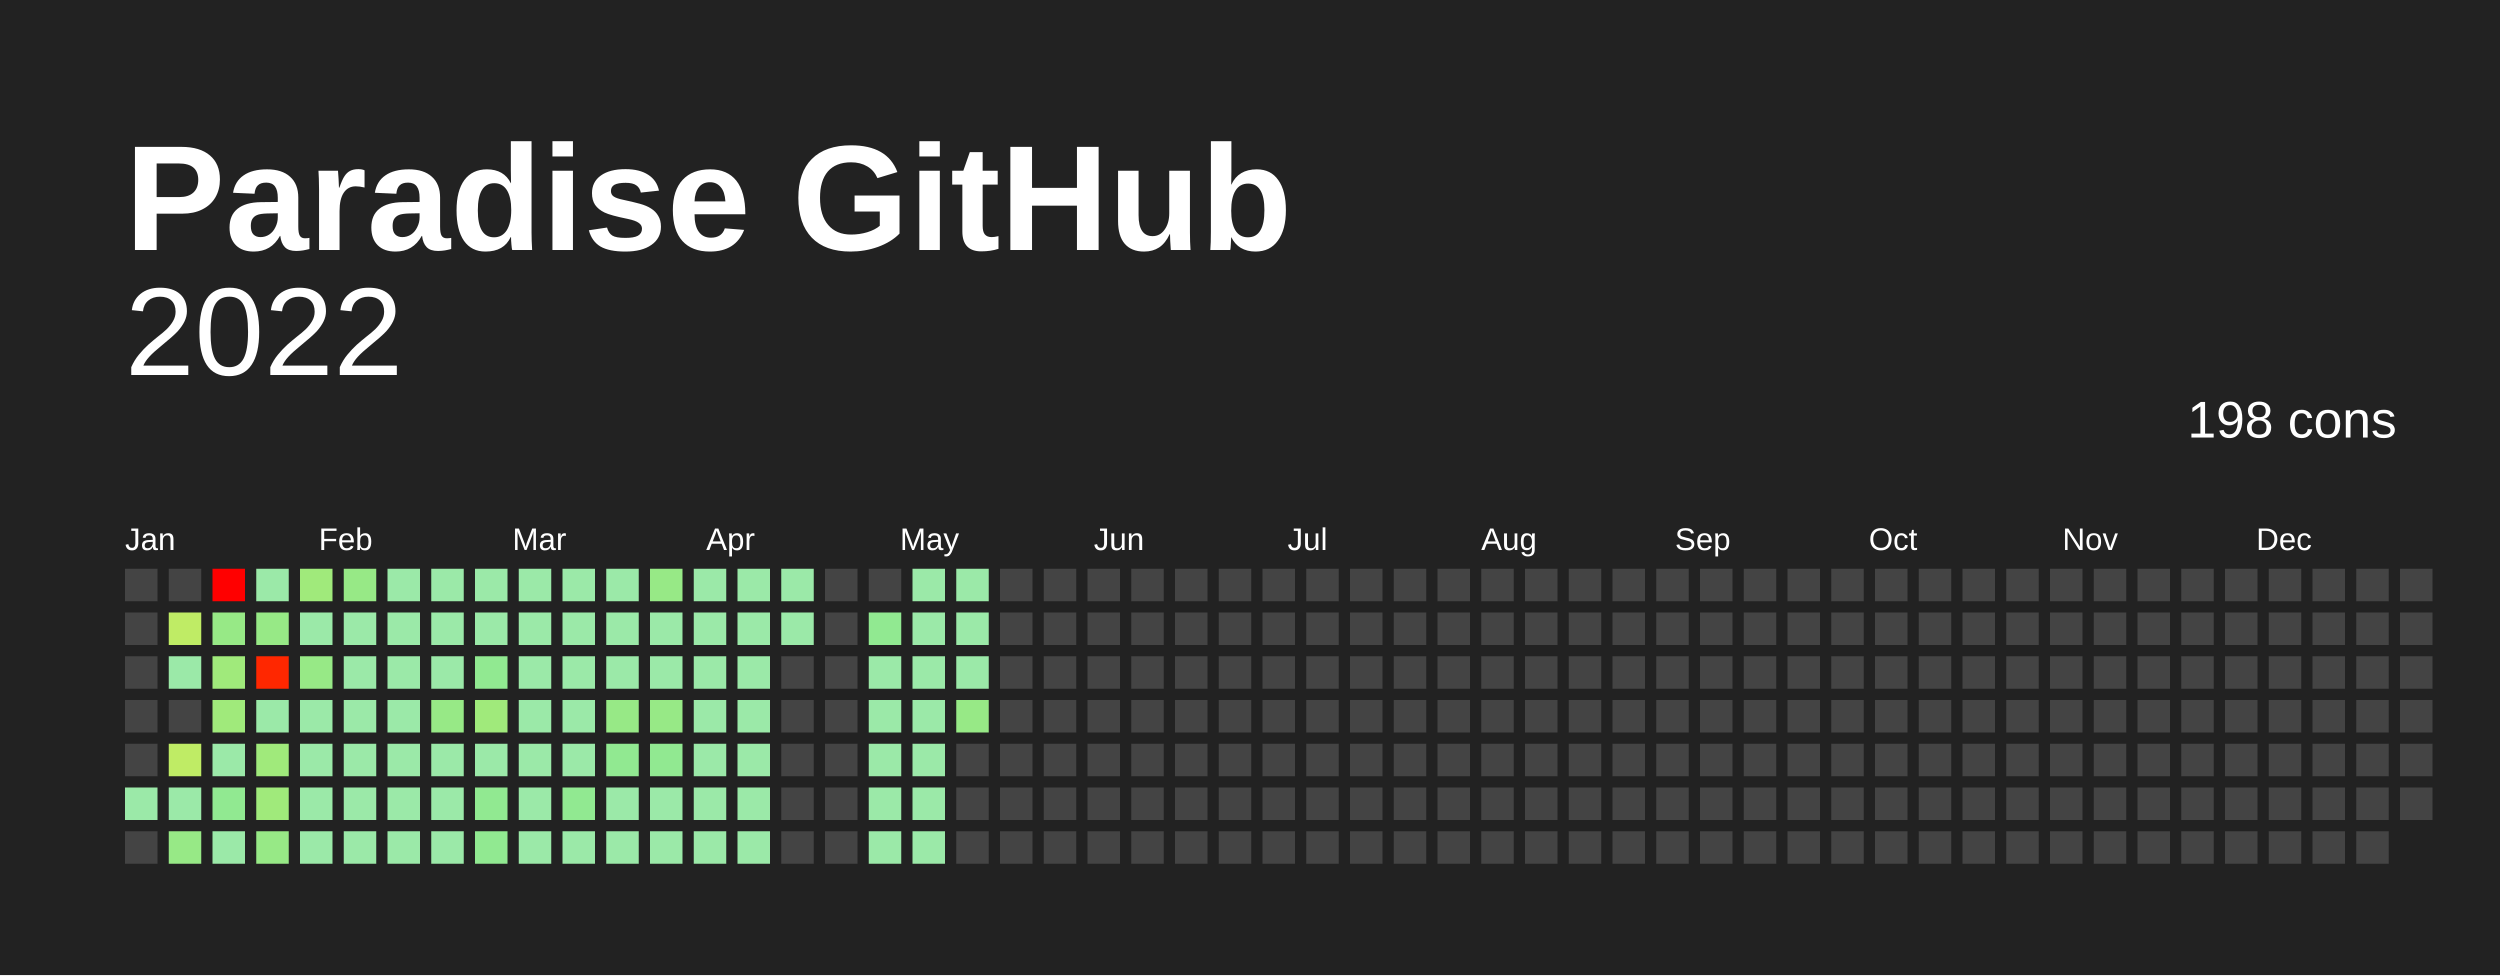
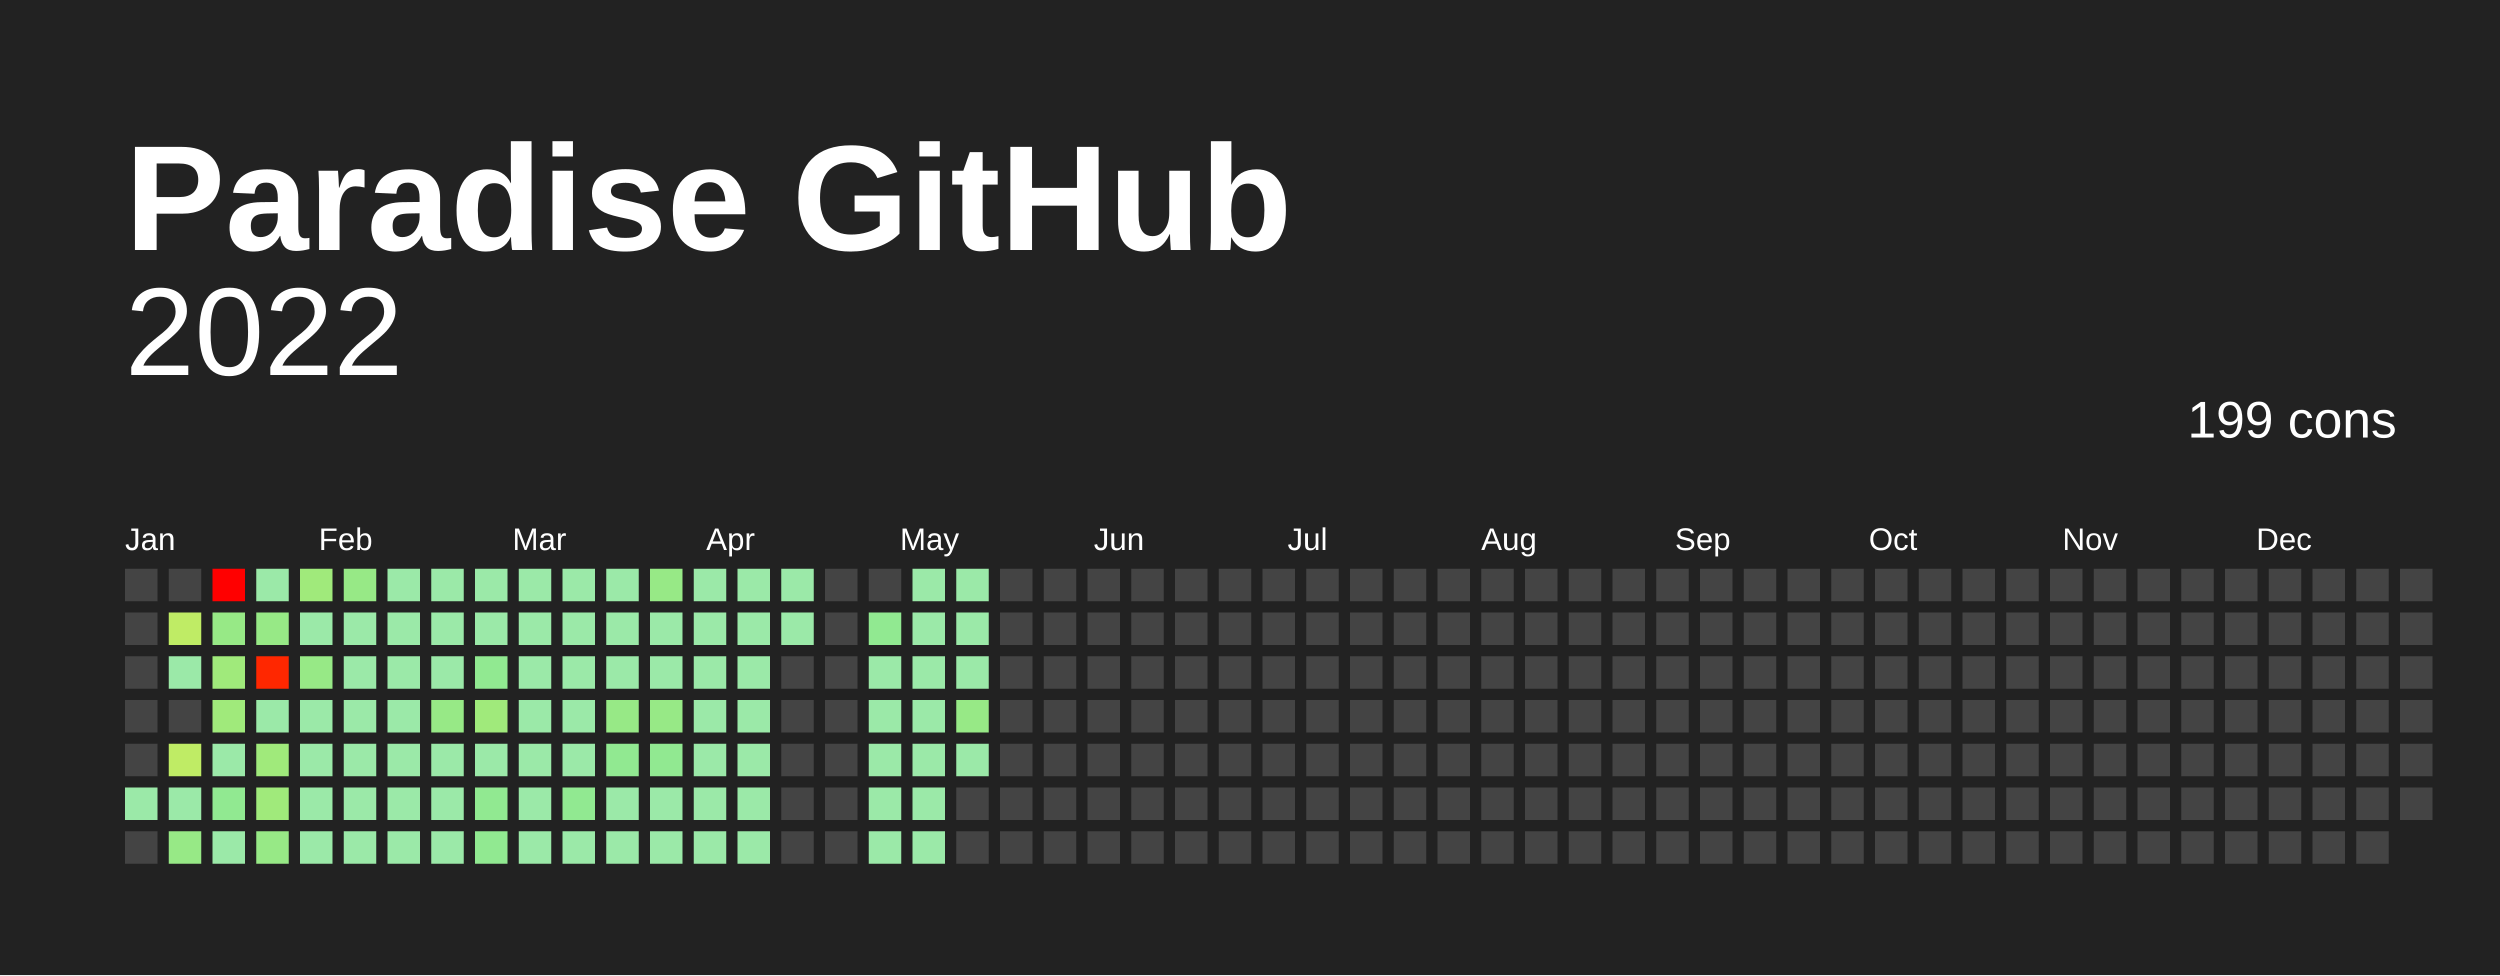
<svg xmlns="http://www.w3.org/2000/svg" baseProfile="full" height="78mm" version="1.1" viewBox="0,0,200,78" width="200mm">
  <defs />
  <rect fill="#222222" height="78" width="200" x="0" y="0" />
  <text fill="#FFFFFF" style="font-size:12px; font-family:Arial; font-weight:bold;" x="10" y="20">Paradise GitHub</text>
  <text alignment-baseline="hanging" fill="#FFFFFF" style="font-size:10.0px; font-family:Arial;" x="10" y="30">2022</text>
-   <text alignment-baseline="hanging" fill="#FFFFFF" style="font-size:4.125px; font-family:Arial;" x="175" y="35">198 cons</text>
+   <text alignment-baseline="hanging" fill="#FFFFFF" style="font-size:4.125px; font-family:Arial;" x="175" y="35">199 cons</text>
  <text fill="#FFFFFF" style="font-size:2.5px; font-family:Arial" x="10.0" y="44">Jan</text>
  <text fill="#FFFFFF" style="font-size:2.5px; font-family:Arial" x="25.5" y="44">Feb</text>
  <text fill="#FFFFFF" style="font-size:2.5px; font-family:Arial" x="41.0" y="44">Mar</text>
  <text fill="#FFFFFF" style="font-size:2.5px; font-family:Arial" x="56.5" y="44">Apr</text>
  <text fill="#FFFFFF" style="font-size:2.5px; font-family:Arial" x="72.0" y="44">May</text>
  <text fill="#FFFFFF" style="font-size:2.5px; font-family:Arial" x="87.5" y="44">Jun</text>
  <text fill="#FFFFFF" style="font-size:2.5px; font-family:Arial" x="103.0" y="44">Jul</text>
  <text fill="#FFFFFF" style="font-size:2.5px; font-family:Arial" x="118.5" y="44">Aug</text>
  <text fill="#FFFFFF" style="font-size:2.5px; font-family:Arial" x="134.0" y="44">Sep</text>
  <text fill="#FFFFFF" style="font-size:2.5px; font-family:Arial" x="149.5" y="44">Oct</text>
  <text fill="#FFFFFF" style="font-size:2.5px; font-family:Arial" x="165.0" y="44">Nov</text>
  <text fill="#FFFFFF" style="font-size:2.5px; font-family:Arial" x="180.5" y="44">Dec</text>
  <rect fill="#444444" height="2.6" width="2.6" x="10.0" y="45.5" />
  <rect fill="#444444" height="2.6" width="2.6" x="10.0" y="49.0" />
  <rect fill="#444444" height="2.6" width="2.6" x="10.0" y="52.5" />
  <rect fill="#444444" height="2.6" width="2.6" x="10.0" y="56.0" />
  <rect fill="#444444" height="2.6" width="2.6" x="10.0" y="59.5" />
  <rect fill="#9be9a8" height="2.6" width="2.6" x="10.0" y="63.0" />
  <rect fill="#444444" height="2.6" width="2.6" x="10.0" y="66.5" />
  <rect fill="#444444" height="2.6" width="2.6" x="13.5" y="45.5" />
  <rect fill="#bfec65" height="2.6" width="2.6" x="13.5" y="49.0" />
  <rect fill="#9be9a8" height="2.6" width="2.6" x="13.5" y="52.5" />
  <rect fill="#444444" height="2.6" width="2.6" x="13.5" y="56.0" />
  <rect fill="#bfec65" height="2.6" width="2.6" x="13.5" y="59.5" />
  <rect fill="#9be9a8" height="2.6" width="2.6" x="13.5" y="63.0" />
  <rect fill="#97e986" height="2.6" width="2.6" x="13.5" y="66.5" />
  <rect fill="red" height="2.6" width="2.6" x="17.0" y="45.5" />
  <rect fill="#97e986" height="2.6" width="2.6" x="17.0" y="49.0" />
  <rect fill="#a0ea7b" height="2.6" width="2.6" x="17.0" y="52.5" />
  <rect fill="#a0ea7b" height="2.6" width="2.6" x="17.0" y="56.0" />
  <rect fill="#9be9a8" height="2.6" width="2.6" x="17.0" y="59.5" />
  <rect fill="#91e991" height="2.6" width="2.6" x="17.0" y="63.0" />
  <rect fill="#9be9a8" height="2.6" width="2.6" x="17.0" y="66.5" />
  <rect fill="#9be9a8" height="2.6" width="2.6" x="20.5" y="45.5" />
  <rect fill="#97e986" height="2.6" width="2.6" x="20.5" y="49.0" />
  <rect fill="#ff2700" height="2.6" width="2.6" x="20.5" y="52.5" />
  <rect fill="#9be9a8" height="2.6" width="2.6" x="20.5" y="56.0" />
  <rect fill="#a0ea7b" height="2.6" width="2.6" x="20.5" y="59.5" />
  <rect fill="#a0ea7b" height="2.6" width="2.6" x="20.5" y="63.0" />
  <rect fill="#97e986" height="2.6" width="2.6" x="20.5" y="66.5" />
  <rect fill="#a0ea7b" height="2.6" width="2.6" x="24.0" y="45.5" />
  <rect fill="#9be9a8" height="2.6" width="2.6" x="24.0" y="49.0" />
  <rect fill="#97e986" height="2.6" width="2.6" x="24.0" y="52.5" />
  <rect fill="#9be9a8" height="2.6" width="2.6" x="24.0" y="56.0" />
  <rect fill="#9be9a8" height="2.6" width="2.6" x="24.0" y="59.5" />
  <rect fill="#9be9a8" height="2.6" width="2.6" x="24.0" y="63.0" />
  <rect fill="#9be9a8" height="2.6" width="2.6" x="24.0" y="66.5" />
  <rect fill="#97e986" height="2.6" width="2.6" x="27.5" y="45.5" />
  <rect fill="#9be9a8" height="2.6" width="2.6" x="27.5" y="49.0" />
  <rect fill="#9be9a8" height="2.6" width="2.6" x="27.5" y="52.5" />
  <rect fill="#9be9a8" height="2.6" width="2.6" x="27.5" y="56.0" />
  <rect fill="#9be9a8" height="2.6" width="2.6" x="27.5" y="59.5" />
  <rect fill="#9be9a8" height="2.6" width="2.6" x="27.5" y="63.0" />
  <rect fill="#9be9a8" height="2.6" width="2.6" x="27.5" y="66.5" />
  <rect fill="#9be9a8" height="2.6" width="2.6" x="31.0" y="45.5" />
  <rect fill="#9be9a8" height="2.6" width="2.6" x="31.0" y="49.0" />
  <rect fill="#9be9a8" height="2.6" width="2.6" x="31.0" y="52.5" />
  <rect fill="#9be9a8" height="2.6" width="2.6" x="31.0" y="56.0" />
  <rect fill="#9be9a8" height="2.6" width="2.6" x="31.0" y="59.5" />
  <rect fill="#9be9a8" height="2.6" width="2.6" x="31.0" y="63.0" />
  <rect fill="#9be9a8" height="2.6" width="2.6" x="31.0" y="66.5" />
  <rect fill="#9be9a8" height="2.6" width="2.6" x="34.5" y="45.5" />
  <rect fill="#9be9a8" height="2.6" width="2.6" x="34.5" y="49.0" />
  <rect fill="#9be9a8" height="2.6" width="2.6" x="34.5" y="52.5" />
  <rect fill="#97e986" height="2.6" width="2.6" x="34.5" y="56.0" />
  <rect fill="#9be9a8" height="2.6" width="2.6" x="34.5" y="59.5" />
  <rect fill="#9be9a8" height="2.6" width="2.6" x="34.5" y="63.0" />
  <rect fill="#9be9a8" height="2.6" width="2.6" x="34.5" y="66.5" />
  <rect fill="#9be9a8" height="2.6" width="2.6" x="38.0" y="45.5" />
  <rect fill="#9be9a8" height="2.6" width="2.6" x="38.0" y="49.0" />
  <rect fill="#91e991" height="2.6" width="2.6" x="38.0" y="52.5" />
  <rect fill="#a0ea7b" height="2.6" width="2.6" x="38.0" y="56.0" />
  <rect fill="#9be9a8" height="2.6" width="2.6" x="38.0" y="59.5" />
  <rect fill="#91e991" height="2.6" width="2.6" x="38.0" y="63.0" />
  <rect fill="#91e991" height="2.6" width="2.6" x="38.0" y="66.5" />
  <rect fill="#9be9a8" height="2.6" width="2.6" x="41.5" y="45.5" />
  <rect fill="#9be9a8" height="2.6" width="2.6" x="41.5" y="49.0" />
  <rect fill="#9be9a8" height="2.6" width="2.6" x="41.5" y="52.5" />
  <rect fill="#9be9a8" height="2.6" width="2.6" x="41.5" y="56.0" />
  <rect fill="#9be9a8" height="2.6" width="2.6" x="41.5" y="59.5" />
  <rect fill="#9be9a8" height="2.6" width="2.6" x="41.5" y="63.0" />
  <rect fill="#9be9a8" height="2.6" width="2.6" x="41.5" y="66.5" />
  <rect fill="#9be9a8" height="2.6" width="2.6" x="45.0" y="45.5" />
  <rect fill="#9be9a8" height="2.6" width="2.6" x="45.0" y="49.0" />
  <rect fill="#9be9a8" height="2.6" width="2.6" x="45.0" y="52.5" />
  <rect fill="#9be9a8" height="2.6" width="2.6" x="45.0" y="56.0" />
  <rect fill="#9be9a8" height="2.6" width="2.6" x="45.0" y="59.5" />
  <rect fill="#91e991" height="2.6" width="2.6" x="45.0" y="63.0" />
  <rect fill="#9be9a8" height="2.6" width="2.6" x="45.0" y="66.5" />
  <rect fill="#9be9a8" height="2.6" width="2.6" x="48.5" y="45.5" />
  <rect fill="#9be9a8" height="2.6" width="2.6" x="48.5" y="49.0" />
  <rect fill="#9be9a8" height="2.6" width="2.6" x="48.5" y="52.5" />
  <rect fill="#97e986" height="2.6" width="2.6" x="48.5" y="56.0" />
  <rect fill="#91e991" height="2.6" width="2.6" x="48.5" y="59.5" />
  <rect fill="#9be9a8" height="2.6" width="2.6" x="48.5" y="63.0" />
  <rect fill="#9be9a8" height="2.6" width="2.6" x="48.5" y="66.5" />
  <rect fill="#97e986" height="2.6" width="2.6" x="52.0" y="45.5" />
  <rect fill="#9be9a8" height="2.6" width="2.6" x="52.0" y="49.0" />
  <rect fill="#9be9a8" height="2.6" width="2.6" x="52.0" y="52.5" />
  <rect fill="#97e986" height="2.6" width="2.6" x="52.0" y="56.0" />
  <rect fill="#91e991" height="2.6" width="2.6" x="52.0" y="59.5" />
  <rect fill="#9be9a8" height="2.6" width="2.6" x="52.0" y="63.0" />
  <rect fill="#9be9a8" height="2.6" width="2.6" x="52.0" y="66.5" />
  <rect fill="#9be9a8" height="2.6" width="2.6" x="55.5" y="45.5" />
  <rect fill="#9be9a8" height="2.6" width="2.6" x="55.5" y="49.0" />
  <rect fill="#9be9a8" height="2.6" width="2.6" x="55.5" y="52.5" />
  <rect fill="#9be9a8" height="2.6" width="2.6" x="55.5" y="56.0" />
  <rect fill="#9be9a8" height="2.6" width="2.6" x="55.5" y="59.5" />
  <rect fill="#9be9a8" height="2.6" width="2.6" x="55.5" y="63.0" />
  <rect fill="#9be9a8" height="2.6" width="2.6" x="55.5" y="66.5" />
  <rect fill="#9be9a8" height="2.6" width="2.6" x="59.0" y="45.5" />
  <rect fill="#9be9a8" height="2.6" width="2.6" x="59.0" y="49.0" />
  <rect fill="#9be9a8" height="2.6" width="2.6" x="59.0" y="52.5" />
  <rect fill="#9be9a8" height="2.6" width="2.6" x="59.0" y="56.0" />
  <rect fill="#9be9a8" height="2.6" width="2.6" x="59.0" y="59.5" />
  <rect fill="#9be9a8" height="2.6" width="2.6" x="59.0" y="63.0" />
  <rect fill="#9be9a8" height="2.6" width="2.6" x="59.0" y="66.5" />
  <rect fill="#9be9a8" height="2.6" width="2.6" x="62.5" y="45.5" />
  <rect fill="#9be9a8" height="2.6" width="2.6" x="62.5" y="49.0" />
  <rect fill="#444444" height="2.6" width="2.6" x="62.5" y="52.5" />
  <rect fill="#444444" height="2.6" width="2.6" x="62.5" y="56.0" />
  <rect fill="#444444" height="2.6" width="2.6" x="62.5" y="59.5" />
  <rect fill="#444444" height="2.6" width="2.6" x="62.5" y="63.0" />
  <rect fill="#444444" height="2.6" width="2.6" x="62.5" y="66.5" />
  <rect fill="#444444" height="2.6" width="2.6" x="66.0" y="45.5" />
  <rect fill="#444444" height="2.6" width="2.6" x="66.0" y="49.0" />
  <rect fill="#444444" height="2.6" width="2.6" x="66.0" y="52.5" />
  <rect fill="#444444" height="2.6" width="2.6" x="66.0" y="56.0" />
  <rect fill="#444444" height="2.6" width="2.6" x="66.0" y="59.5" />
  <rect fill="#444444" height="2.6" width="2.6" x="66.0" y="63.0" />
  <rect fill="#444444" height="2.6" width="2.6" x="66.0" y="66.5" />
  <rect fill="#444444" height="2.6" width="2.6" x="69.5" y="45.5" />
  <rect fill="#91e991" height="2.6" width="2.6" x="69.5" y="49.0" />
  <rect fill="#9be9a8" height="2.6" width="2.6" x="69.5" y="52.5" />
  <rect fill="#9be9a8" height="2.6" width="2.6" x="69.5" y="56.0" />
  <rect fill="#9be9a8" height="2.6" width="2.6" x="69.5" y="59.5" />
  <rect fill="#9be9a8" height="2.6" width="2.6" x="69.5" y="63.0" />
  <rect fill="#9be9a8" height="2.6" width="2.6" x="69.5" y="66.5" />
  <rect fill="#9be9a8" height="2.6" width="2.6" x="73.0" y="45.5" />
  <rect fill="#9be9a8" height="2.6" width="2.6" x="73.0" y="49.0" />
  <rect fill="#9be9a8" height="2.6" width="2.6" x="73.0" y="52.5" />
  <rect fill="#9be9a8" height="2.6" width="2.6" x="73.0" y="56.0" />
  <rect fill="#9be9a8" height="2.6" width="2.6" x="73.0" y="59.5" />
  <rect fill="#9be9a8" height="2.6" width="2.6" x="73.0" y="63.0" />
  <rect fill="#9be9a8" height="2.6" width="2.6" x="73.0" y="66.5" />
  <rect fill="#9be9a8" height="2.6" width="2.6" x="76.5" y="45.5" />
  <rect fill="#9be9a8" height="2.6" width="2.6" x="76.5" y="49.0" />
  <rect fill="#9be9a8" height="2.6" width="2.6" x="76.5" y="52.5" />
  <rect fill="#97e986" height="2.6" width="2.6" x="76.5" y="56.0" />
-   <rect fill="#444444" height="2.6" width="2.6" x="76.5" y="59.5" />
+   <rect fill="#9be9a8" height="2.6" width="2.6" x="76.5" y="59.5" />
  <rect fill="#444444" height="2.6" width="2.6" x="76.5" y="63.0" />
  <rect fill="#444444" height="2.6" width="2.6" x="76.5" y="66.5" />
  <rect fill="#444444" height="2.6" width="2.6" x="80.0" y="45.5" />
  <rect fill="#444444" height="2.6" width="2.6" x="80.0" y="49.0" />
  <rect fill="#444444" height="2.6" width="2.6" x="80.0" y="52.5" />
  <rect fill="#444444" height="2.6" width="2.6" x="80.0" y="56.0" />
  <rect fill="#444444" height="2.6" width="2.6" x="80.0" y="59.5" />
  <rect fill="#444444" height="2.6" width="2.6" x="80.0" y="63.0" />
  <rect fill="#444444" height="2.6" width="2.6" x="80.0" y="66.5" />
  <rect fill="#444444" height="2.6" width="2.6" x="83.5" y="45.5" />
  <rect fill="#444444" height="2.6" width="2.6" x="83.5" y="49.0" />
  <rect fill="#444444" height="2.6" width="2.6" x="83.5" y="52.5" />
  <rect fill="#444444" height="2.6" width="2.6" x="83.5" y="56.0" />
  <rect fill="#444444" height="2.6" width="2.6" x="83.5" y="59.5" />
  <rect fill="#444444" height="2.6" width="2.6" x="83.5" y="63.0" />
  <rect fill="#444444" height="2.6" width="2.6" x="83.5" y="66.5" />
  <rect fill="#444444" height="2.6" width="2.6" x="87.0" y="45.5" />
  <rect fill="#444444" height="2.6" width="2.6" x="87.0" y="49.0" />
  <rect fill="#444444" height="2.6" width="2.6" x="87.0" y="52.5" />
  <rect fill="#444444" height="2.6" width="2.6" x="87.0" y="56.0" />
  <rect fill="#444444" height="2.6" width="2.6" x="87.0" y="59.5" />
  <rect fill="#444444" height="2.6" width="2.6" x="87.0" y="63.0" />
  <rect fill="#444444" height="2.6" width="2.6" x="87.0" y="66.5" />
  <rect fill="#444444" height="2.6" width="2.6" x="90.5" y="45.5" />
  <rect fill="#444444" height="2.6" width="2.6" x="90.5" y="49.0" />
  <rect fill="#444444" height="2.6" width="2.6" x="90.5" y="52.5" />
  <rect fill="#444444" height="2.6" width="2.6" x="90.5" y="56.0" />
  <rect fill="#444444" height="2.6" width="2.6" x="90.5" y="59.5" />
  <rect fill="#444444" height="2.6" width="2.6" x="90.5" y="63.0" />
  <rect fill="#444444" height="2.6" width="2.6" x="90.5" y="66.5" />
  <rect fill="#444444" height="2.6" width="2.6" x="94.0" y="45.5" />
  <rect fill="#444444" height="2.6" width="2.6" x="94.0" y="49.0" />
  <rect fill="#444444" height="2.6" width="2.6" x="94.0" y="52.5" />
  <rect fill="#444444" height="2.6" width="2.6" x="94.0" y="56.0" />
  <rect fill="#444444" height="2.6" width="2.6" x="94.0" y="59.5" />
  <rect fill="#444444" height="2.6" width="2.6" x="94.0" y="63.0" />
  <rect fill="#444444" height="2.6" width="2.6" x="94.0" y="66.5" />
  <rect fill="#444444" height="2.6" width="2.6" x="97.5" y="45.5" />
  <rect fill="#444444" height="2.6" width="2.6" x="97.5" y="49.0" />
  <rect fill="#444444" height="2.6" width="2.6" x="97.5" y="52.5" />
  <rect fill="#444444" height="2.6" width="2.6" x="97.5" y="56.0" />
  <rect fill="#444444" height="2.6" width="2.6" x="97.5" y="59.5" />
  <rect fill="#444444" height="2.6" width="2.6" x="97.5" y="63.0" />
  <rect fill="#444444" height="2.6" width="2.6" x="97.5" y="66.5" />
  <rect fill="#444444" height="2.6" width="2.6" x="101.0" y="45.5" />
  <rect fill="#444444" height="2.6" width="2.6" x="101.0" y="49.0" />
  <rect fill="#444444" height="2.6" width="2.6" x="101.0" y="52.5" />
  <rect fill="#444444" height="2.6" width="2.6" x="101.0" y="56.0" />
  <rect fill="#444444" height="2.6" width="2.6" x="101.0" y="59.5" />
  <rect fill="#444444" height="2.6" width="2.6" x="101.0" y="63.0" />
  <rect fill="#444444" height="2.6" width="2.6" x="101.0" y="66.5" />
  <rect fill="#444444" height="2.6" width="2.6" x="104.5" y="45.5" />
  <rect fill="#444444" height="2.6" width="2.6" x="104.5" y="49.0" />
  <rect fill="#444444" height="2.6" width="2.6" x="104.5" y="52.5" />
  <rect fill="#444444" height="2.6" width="2.6" x="104.5" y="56.0" />
  <rect fill="#444444" height="2.6" width="2.6" x="104.5" y="59.5" />
  <rect fill="#444444" height="2.6" width="2.6" x="104.5" y="63.0" />
  <rect fill="#444444" height="2.6" width="2.6" x="104.5" y="66.5" />
  <rect fill="#444444" height="2.6" width="2.6" x="108.0" y="45.5" />
  <rect fill="#444444" height="2.6" width="2.6" x="108.0" y="49.0" />
  <rect fill="#444444" height="2.6" width="2.6" x="108.0" y="52.5" />
  <rect fill="#444444" height="2.6" width="2.6" x="108.0" y="56.0" />
  <rect fill="#444444" height="2.6" width="2.6" x="108.0" y="59.5" />
  <rect fill="#444444" height="2.6" width="2.6" x="108.0" y="63.0" />
  <rect fill="#444444" height="2.6" width="2.6" x="108.0" y="66.5" />
  <rect fill="#444444" height="2.6" width="2.6" x="111.5" y="45.5" />
  <rect fill="#444444" height="2.6" width="2.6" x="111.5" y="49.0" />
  <rect fill="#444444" height="2.6" width="2.6" x="111.5" y="52.5" />
  <rect fill="#444444" height="2.6" width="2.6" x="111.5" y="56.0" />
  <rect fill="#444444" height="2.6" width="2.6" x="111.5" y="59.5" />
  <rect fill="#444444" height="2.6" width="2.6" x="111.5" y="63.0" />
  <rect fill="#444444" height="2.6" width="2.6" x="111.5" y="66.5" />
  <rect fill="#444444" height="2.6" width="2.6" x="115.0" y="45.5" />
  <rect fill="#444444" height="2.6" width="2.6" x="115.0" y="49.0" />
  <rect fill="#444444" height="2.6" width="2.6" x="115.0" y="52.5" />
  <rect fill="#444444" height="2.6" width="2.6" x="115.0" y="56.0" />
  <rect fill="#444444" height="2.6" width="2.6" x="115.0" y="59.5" />
  <rect fill="#444444" height="2.6" width="2.6" x="115.0" y="63.0" />
  <rect fill="#444444" height="2.6" width="2.6" x="115.0" y="66.5" />
  <rect fill="#444444" height="2.6" width="2.6" x="118.5" y="45.5" />
  <rect fill="#444444" height="2.6" width="2.6" x="118.5" y="49.0" />
  <rect fill="#444444" height="2.6" width="2.6" x="118.5" y="52.5" />
  <rect fill="#444444" height="2.6" width="2.6" x="118.5" y="56.0" />
  <rect fill="#444444" height="2.6" width="2.6" x="118.5" y="59.5" />
  <rect fill="#444444" height="2.6" width="2.6" x="118.5" y="63.0" />
  <rect fill="#444444" height="2.6" width="2.6" x="118.5" y="66.5" />
  <rect fill="#444444" height="2.6" width="2.6" x="122.0" y="45.5" />
  <rect fill="#444444" height="2.6" width="2.6" x="122.0" y="49.0" />
  <rect fill="#444444" height="2.6" width="2.6" x="122.0" y="52.5" />
  <rect fill="#444444" height="2.6" width="2.6" x="122.0" y="56.0" />
  <rect fill="#444444" height="2.6" width="2.6" x="122.0" y="59.5" />
  <rect fill="#444444" height="2.6" width="2.6" x="122.0" y="63.0" />
  <rect fill="#444444" height="2.6" width="2.6" x="122.0" y="66.5" />
  <rect fill="#444444" height="2.6" width="2.6" x="125.5" y="45.5" />
  <rect fill="#444444" height="2.6" width="2.6" x="125.5" y="49.0" />
  <rect fill="#444444" height="2.6" width="2.6" x="125.5" y="52.5" />
  <rect fill="#444444" height="2.6" width="2.6" x="125.5" y="56.0" />
  <rect fill="#444444" height="2.6" width="2.6" x="125.5" y="59.5" />
  <rect fill="#444444" height="2.6" width="2.6" x="125.5" y="63.0" />
  <rect fill="#444444" height="2.6" width="2.6" x="125.5" y="66.5" />
  <rect fill="#444444" height="2.6" width="2.6" x="129.0" y="45.5" />
  <rect fill="#444444" height="2.6" width="2.6" x="129.0" y="49.0" />
  <rect fill="#444444" height="2.6" width="2.6" x="129.0" y="52.5" />
  <rect fill="#444444" height="2.6" width="2.6" x="129.0" y="56.0" />
  <rect fill="#444444" height="2.6" width="2.6" x="129.0" y="59.5" />
  <rect fill="#444444" height="2.6" width="2.6" x="129.0" y="63.0" />
  <rect fill="#444444" height="2.6" width="2.6" x="129.0" y="66.5" />
  <rect fill="#444444" height="2.6" width="2.6" x="132.5" y="45.5" />
  <rect fill="#444444" height="2.6" width="2.6" x="132.5" y="49.0" />
  <rect fill="#444444" height="2.6" width="2.6" x="132.5" y="52.5" />
  <rect fill="#444444" height="2.6" width="2.6" x="132.5" y="56.0" />
  <rect fill="#444444" height="2.6" width="2.6" x="132.5" y="59.5" />
  <rect fill="#444444" height="2.6" width="2.6" x="132.5" y="63.0" />
  <rect fill="#444444" height="2.6" width="2.6" x="132.5" y="66.5" />
  <rect fill="#444444" height="2.6" width="2.6" x="136.0" y="45.5" />
  <rect fill="#444444" height="2.6" width="2.6" x="136.0" y="49.0" />
  <rect fill="#444444" height="2.6" width="2.6" x="136.0" y="52.5" />
  <rect fill="#444444" height="2.6" width="2.6" x="136.0" y="56.0" />
  <rect fill="#444444" height="2.6" width="2.6" x="136.0" y="59.5" />
  <rect fill="#444444" height="2.6" width="2.6" x="136.0" y="63.0" />
  <rect fill="#444444" height="2.6" width="2.6" x="136.0" y="66.5" />
  <rect fill="#444444" height="2.6" width="2.6" x="139.5" y="45.5" />
  <rect fill="#444444" height="2.6" width="2.6" x="139.5" y="49.0" />
  <rect fill="#444444" height="2.6" width="2.6" x="139.5" y="52.5" />
  <rect fill="#444444" height="2.6" width="2.6" x="139.5" y="56.0" />
  <rect fill="#444444" height="2.6" width="2.6" x="139.5" y="59.5" />
  <rect fill="#444444" height="2.6" width="2.6" x="139.5" y="63.0" />
  <rect fill="#444444" height="2.6" width="2.6" x="139.5" y="66.5" />
  <rect fill="#444444" height="2.6" width="2.6" x="143.0" y="45.5" />
  <rect fill="#444444" height="2.6" width="2.6" x="143.0" y="49.0" />
  <rect fill="#444444" height="2.6" width="2.6" x="143.0" y="52.5" />
  <rect fill="#444444" height="2.6" width="2.6" x="143.0" y="56.0" />
  <rect fill="#444444" height="2.6" width="2.6" x="143.0" y="59.5" />
  <rect fill="#444444" height="2.6" width="2.6" x="143.0" y="63.0" />
  <rect fill="#444444" height="2.6" width="2.6" x="143.0" y="66.5" />
  <rect fill="#444444" height="2.6" width="2.6" x="146.5" y="45.5" />
  <rect fill="#444444" height="2.6" width="2.6" x="146.5" y="49.0" />
  <rect fill="#444444" height="2.6" width="2.6" x="146.5" y="52.5" />
  <rect fill="#444444" height="2.6" width="2.6" x="146.5" y="56.0" />
  <rect fill="#444444" height="2.6" width="2.6" x="146.5" y="59.5" />
  <rect fill="#444444" height="2.6" width="2.6" x="146.5" y="63.0" />
  <rect fill="#444444" height="2.6" width="2.6" x="146.5" y="66.5" />
  <rect fill="#444444" height="2.6" width="2.6" x="150.0" y="45.5" />
  <rect fill="#444444" height="2.6" width="2.6" x="150.0" y="49.0" />
  <rect fill="#444444" height="2.6" width="2.6" x="150.0" y="52.5" />
  <rect fill="#444444" height="2.6" width="2.6" x="150.0" y="56.0" />
  <rect fill="#444444" height="2.6" width="2.6" x="150.0" y="59.5" />
  <rect fill="#444444" height="2.6" width="2.6" x="150.0" y="63.0" />
  <rect fill="#444444" height="2.6" width="2.6" x="150.0" y="66.5" />
  <rect fill="#444444" height="2.6" width="2.6" x="153.5" y="45.5" />
  <rect fill="#444444" height="2.6" width="2.6" x="153.5" y="49.0" />
  <rect fill="#444444" height="2.6" width="2.6" x="153.5" y="52.5" />
  <rect fill="#444444" height="2.6" width="2.6" x="153.5" y="56.0" />
  <rect fill="#444444" height="2.6" width="2.6" x="153.5" y="59.5" />
  <rect fill="#444444" height="2.6" width="2.6" x="153.5" y="63.0" />
  <rect fill="#444444" height="2.6" width="2.6" x="153.5" y="66.5" />
  <rect fill="#444444" height="2.6" width="2.6" x="157.0" y="45.5" />
  <rect fill="#444444" height="2.6" width="2.6" x="157.0" y="49.0" />
  <rect fill="#444444" height="2.6" width="2.6" x="157.0" y="52.5" />
  <rect fill="#444444" height="2.6" width="2.6" x="157.0" y="56.0" />
  <rect fill="#444444" height="2.6" width="2.6" x="157.0" y="59.5" />
  <rect fill="#444444" height="2.6" width="2.6" x="157.0" y="63.0" />
  <rect fill="#444444" height="2.6" width="2.6" x="157.0" y="66.5" />
  <rect fill="#444444" height="2.6" width="2.6" x="160.5" y="45.5" />
  <rect fill="#444444" height="2.6" width="2.6" x="160.5" y="49.0" />
  <rect fill="#444444" height="2.6" width="2.6" x="160.5" y="52.5" />
  <rect fill="#444444" height="2.6" width="2.6" x="160.5" y="56.0" />
  <rect fill="#444444" height="2.6" width="2.6" x="160.5" y="59.5" />
  <rect fill="#444444" height="2.6" width="2.6" x="160.5" y="63.0" />
  <rect fill="#444444" height="2.6" width="2.6" x="160.5" y="66.5" />
  <rect fill="#444444" height="2.6" width="2.6" x="164.0" y="45.5" />
  <rect fill="#444444" height="2.6" width="2.6" x="164.0" y="49.0" />
  <rect fill="#444444" height="2.6" width="2.6" x="164.0" y="52.5" />
  <rect fill="#444444" height="2.6" width="2.6" x="164.0" y="56.0" />
  <rect fill="#444444" height="2.6" width="2.6" x="164.0" y="59.5" />
  <rect fill="#444444" height="2.6" width="2.6" x="164.0" y="63.0" />
  <rect fill="#444444" height="2.6" width="2.6" x="164.0" y="66.5" />
  <rect fill="#444444" height="2.6" width="2.6" x="167.5" y="45.5" />
  <rect fill="#444444" height="2.6" width="2.6" x="167.5" y="49.0" />
  <rect fill="#444444" height="2.6" width="2.6" x="167.5" y="52.5" />
  <rect fill="#444444" height="2.6" width="2.6" x="167.5" y="56.0" />
  <rect fill="#444444" height="2.6" width="2.6" x="167.5" y="59.5" />
  <rect fill="#444444" height="2.6" width="2.6" x="167.5" y="63.0" />
  <rect fill="#444444" height="2.6" width="2.6" x="167.5" y="66.5" />
  <rect fill="#444444" height="2.6" width="2.6" x="171.0" y="45.5" />
  <rect fill="#444444" height="2.6" width="2.6" x="171.0" y="49.0" />
  <rect fill="#444444" height="2.6" width="2.6" x="171.0" y="52.5" />
  <rect fill="#444444" height="2.6" width="2.6" x="171.0" y="56.0" />
  <rect fill="#444444" height="2.6" width="2.6" x="171.0" y="59.5" />
  <rect fill="#444444" height="2.6" width="2.6" x="171.0" y="63.0" />
  <rect fill="#444444" height="2.6" width="2.6" x="171.0" y="66.5" />
  <rect fill="#444444" height="2.6" width="2.6" x="174.5" y="45.5" />
  <rect fill="#444444" height="2.6" width="2.6" x="174.5" y="49.0" />
  <rect fill="#444444" height="2.6" width="2.6" x="174.5" y="52.5" />
  <rect fill="#444444" height="2.6" width="2.6" x="174.5" y="56.0" />
  <rect fill="#444444" height="2.6" width="2.6" x="174.5" y="59.5" />
  <rect fill="#444444" height="2.6" width="2.6" x="174.5" y="63.0" />
  <rect fill="#444444" height="2.6" width="2.6" x="174.5" y="66.5" />
  <rect fill="#444444" height="2.6" width="2.6" x="178.0" y="45.5" />
  <rect fill="#444444" height="2.6" width="2.6" x="178.0" y="49.0" />
  <rect fill="#444444" height="2.6" width="2.6" x="178.0" y="52.5" />
  <rect fill="#444444" height="2.6" width="2.6" x="178.0" y="56.0" />
  <rect fill="#444444" height="2.6" width="2.6" x="178.0" y="59.5" />
  <rect fill="#444444" height="2.6" width="2.6" x="178.0" y="63.0" />
  <rect fill="#444444" height="2.6" width="2.6" x="178.0" y="66.5" />
  <rect fill="#444444" height="2.6" width="2.6" x="181.5" y="45.5" />
  <rect fill="#444444" height="2.6" width="2.6" x="181.5" y="49.0" />
  <rect fill="#444444" height="2.6" width="2.6" x="181.5" y="52.5" />
  <rect fill="#444444" height="2.6" width="2.6" x="181.5" y="56.0" />
  <rect fill="#444444" height="2.6" width="2.6" x="181.5" y="59.5" />
  <rect fill="#444444" height="2.6" width="2.6" x="181.5" y="63.0" />
  <rect fill="#444444" height="2.6" width="2.6" x="181.5" y="66.5" />
  <rect fill="#444444" height="2.6" width="2.6" x="185.0" y="45.5" />
  <rect fill="#444444" height="2.6" width="2.6" x="185.0" y="49.0" />
  <rect fill="#444444" height="2.6" width="2.6" x="185.0" y="52.5" />
  <rect fill="#444444" height="2.6" width="2.6" x="185.0" y="56.0" />
  <rect fill="#444444" height="2.6" width="2.6" x="185.0" y="59.5" />
  <rect fill="#444444" height="2.6" width="2.6" x="185.0" y="63.0" />
  <rect fill="#444444" height="2.6" width="2.6" x="185.0" y="66.5" />
  <rect fill="#444444" height="2.6" width="2.6" x="188.5" y="45.5" />
  <rect fill="#444444" height="2.6" width="2.6" x="188.5" y="49.0" />
  <rect fill="#444444" height="2.6" width="2.6" x="188.5" y="52.5" />
  <rect fill="#444444" height="2.6" width="2.6" x="188.5" y="56.0" />
  <rect fill="#444444" height="2.6" width="2.6" x="188.5" y="59.5" />
  <rect fill="#444444" height="2.6" width="2.6" x="188.5" y="63.0" />
  <rect fill="#444444" height="2.6" width="2.6" x="188.5" y="66.5" />
  <rect fill="#444444" height="2.6" width="2.6" x="192.0" y="45.5" />
  <rect fill="#444444" height="2.6" width="2.6" x="192.0" y="49.0" />
  <rect fill="#444444" height="2.6" width="2.6" x="192.0" y="52.5" />
  <rect fill="#444444" height="2.6" width="2.6" x="192.0" y="56.0" />
  <rect fill="#444444" height="2.6" width="2.6" x="192.0" y="59.5" />
  <rect fill="#444444" height="2.6" width="2.6" x="192.0" y="63.0" />
</svg>
